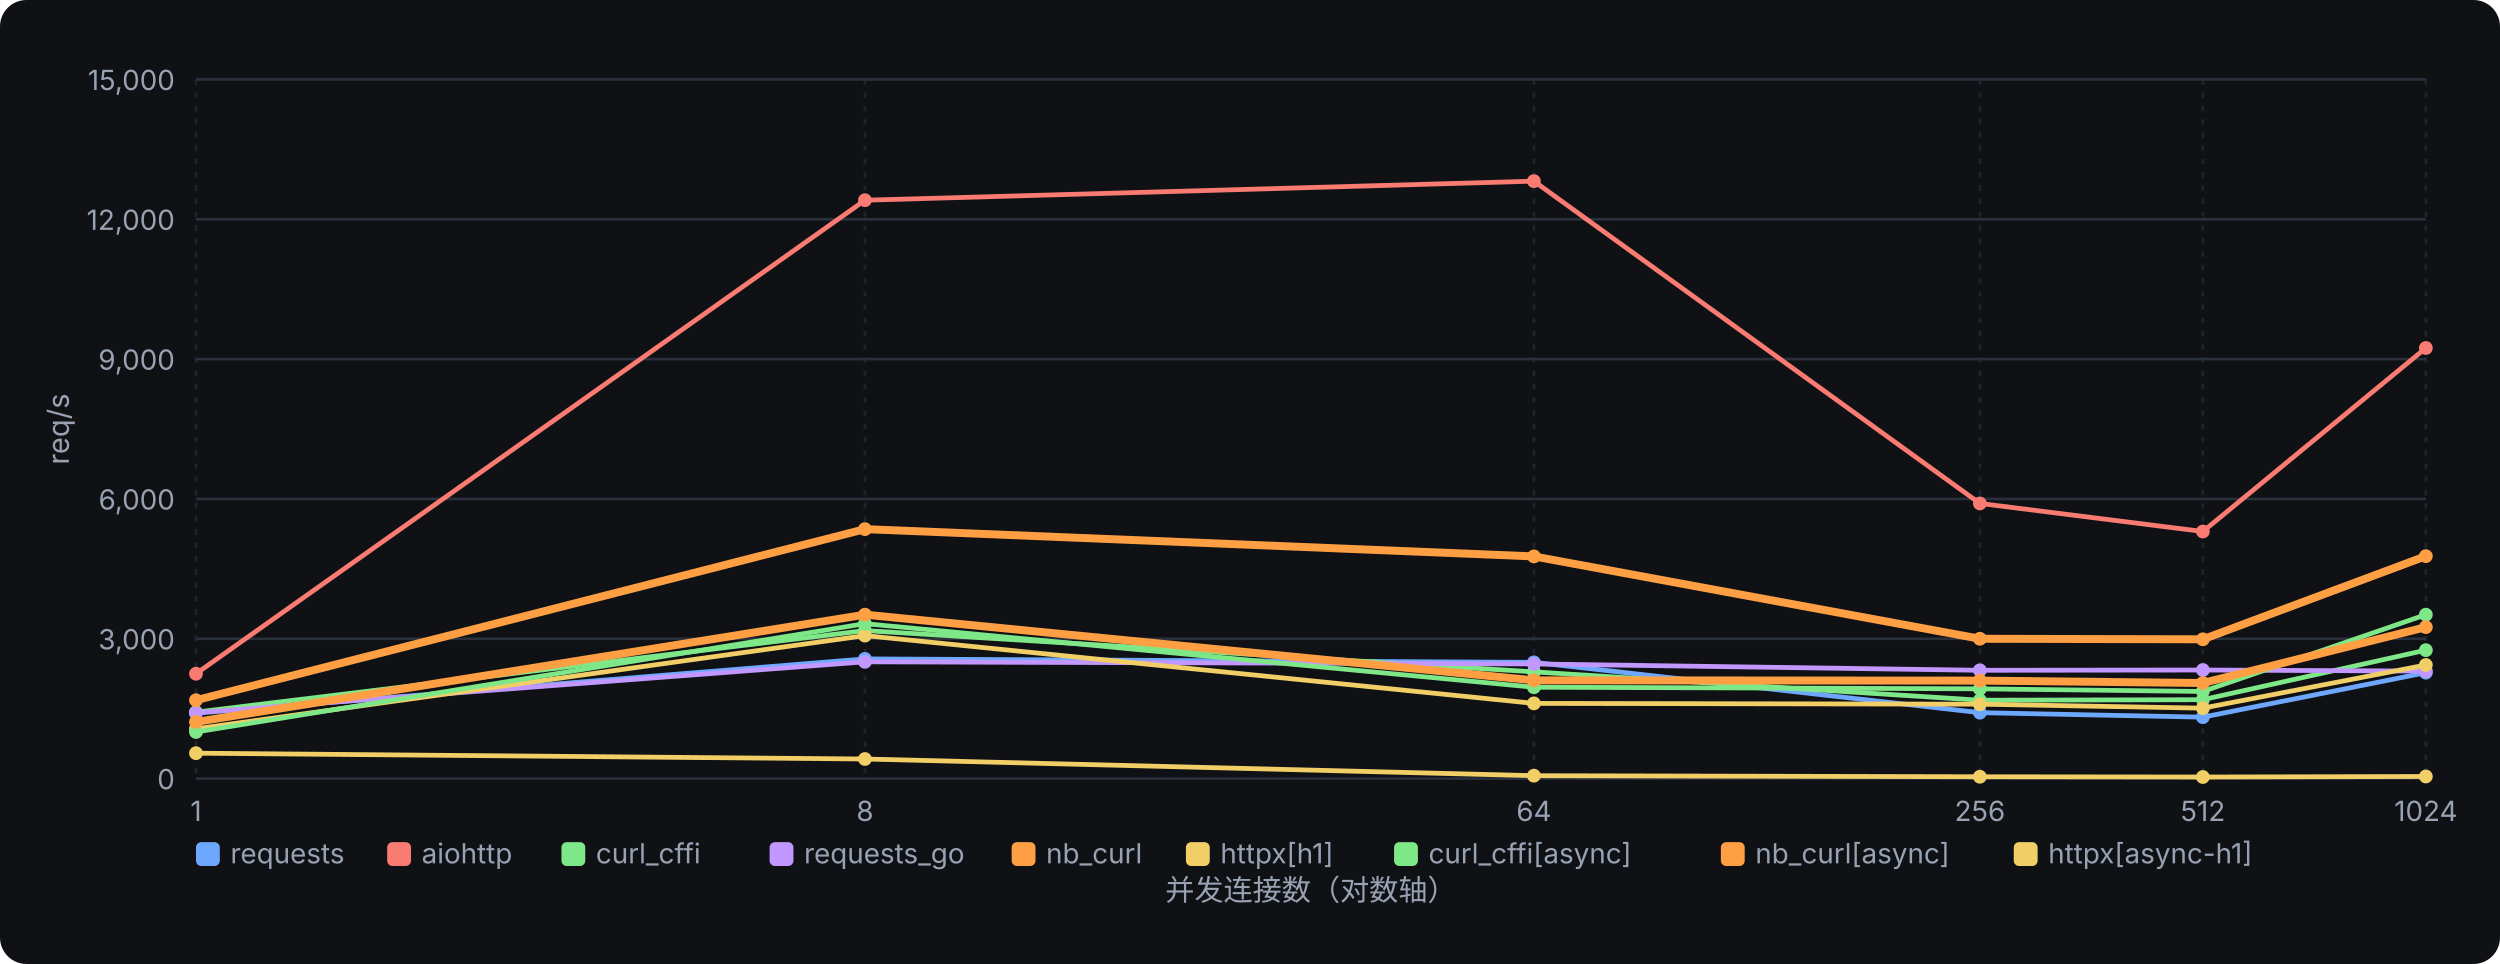
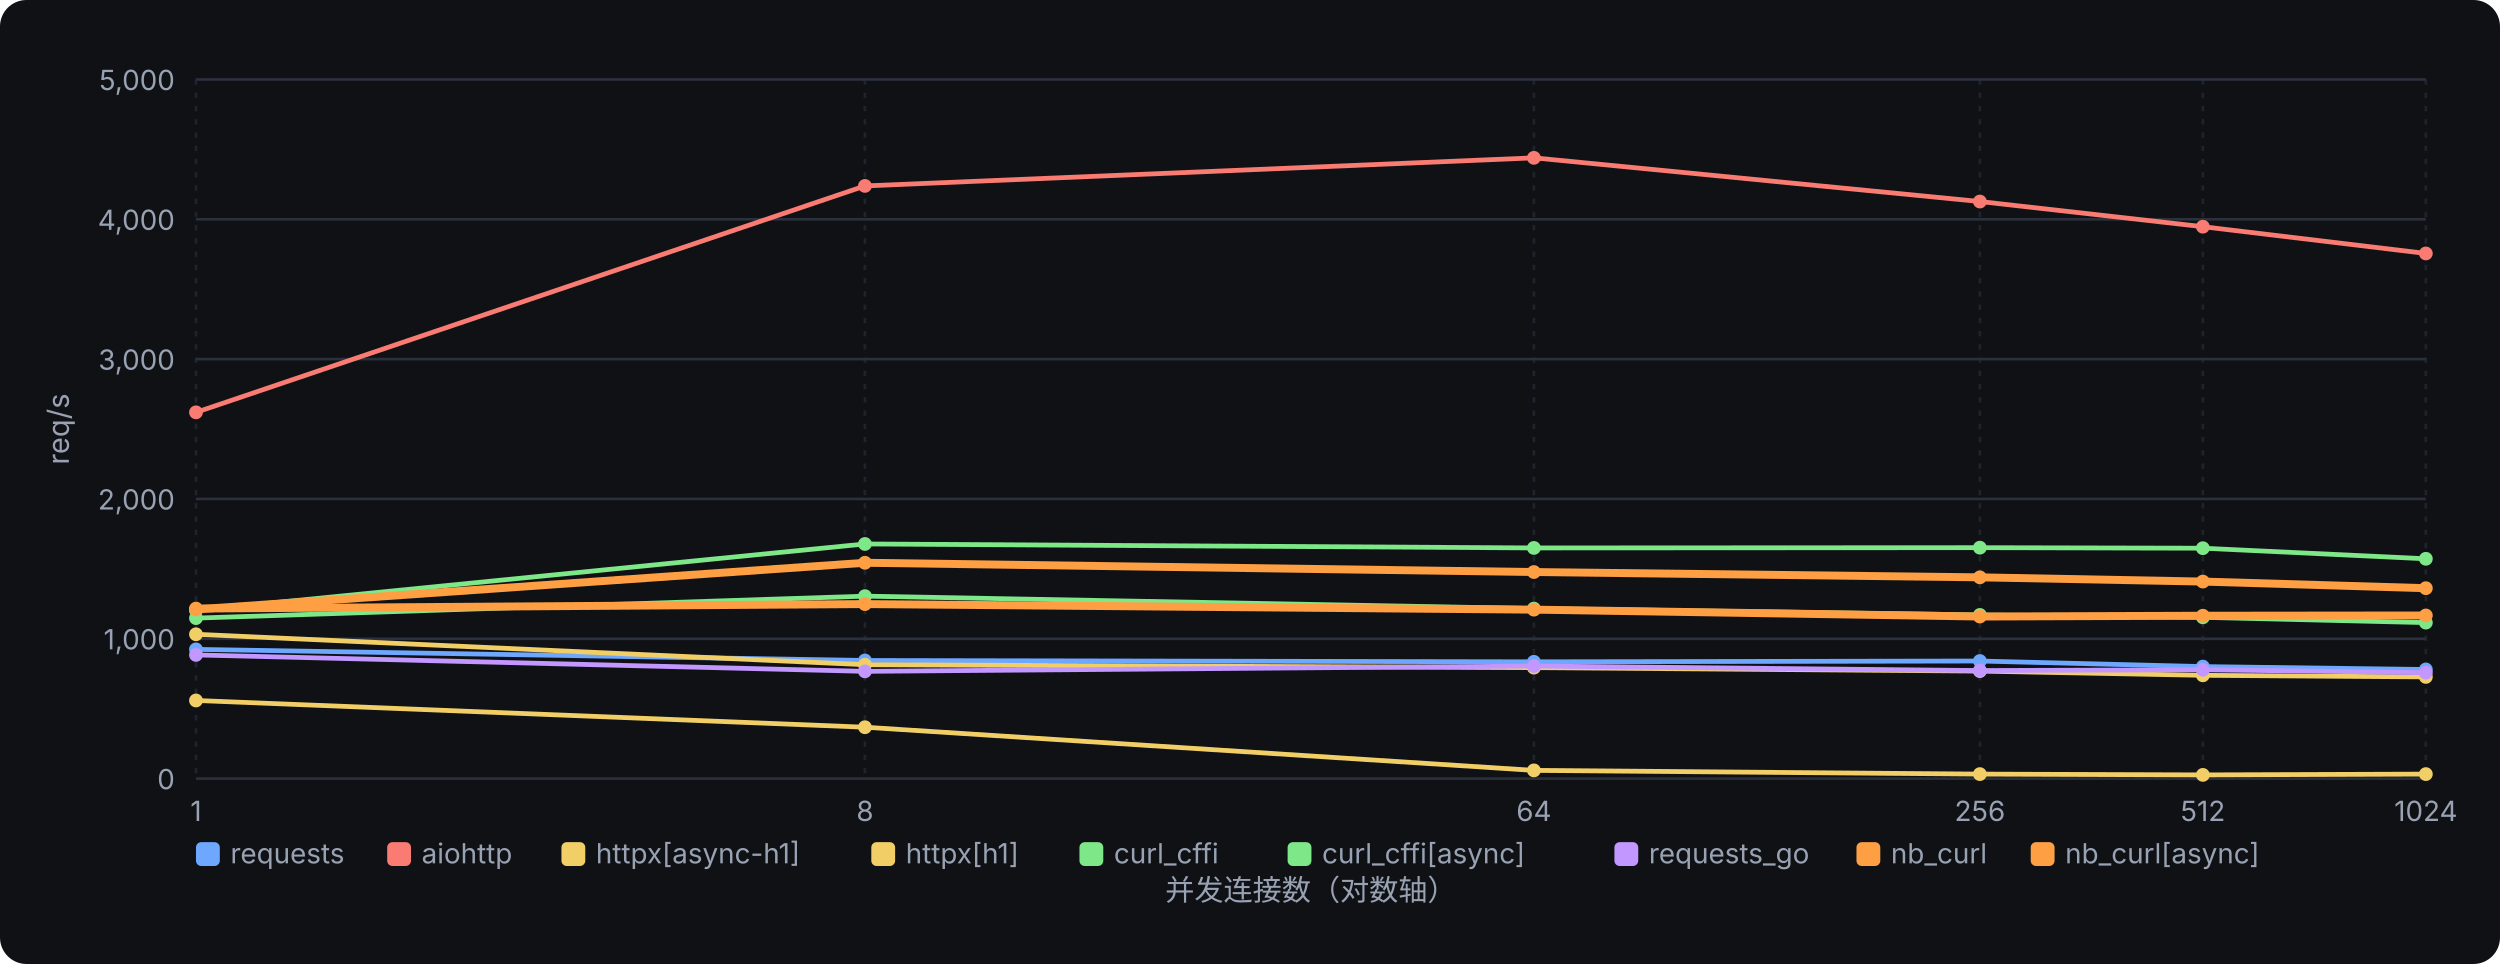
<svg xmlns="http://www.w3.org/2000/svg" viewBox="-12 -12 944 364" width="944" height="364" role="img" font-family="-apple-system, BlinkMacSystemFont, 'Segoe UI', 'PingFang SC', 'Microsoft YaHei', sans-serif">
  <rect x="-12" y="-12" width="944" height="364" fill="#0f1115" rx="10" />
  <line x1="62" y1="18.0" x2="904" y2="18.0" stroke="#2a303c" />
-   <text x="54" y="22.0" fill="#98a2b3" font-size="10.5" text-anchor="end">15,000</text>
+   <text x="54" y="22.0" fill="#98a2b3" font-size="10.5" text-anchor="end">5,000</text>
  <line x1="62" y1="70.8" x2="904" y2="70.8" stroke="#2a303c" />
-   <text x="54" y="74.8" fill="#98a2b3" font-size="10.5" text-anchor="end">12,000</text>
+   <text x="54" y="74.8" fill="#98a2b3" font-size="10.5" text-anchor="end">4,000</text>
  <line x1="62" y1="123.6" x2="904" y2="123.6" stroke="#2a303c" />
-   <text x="54" y="127.6" fill="#98a2b3" font-size="10.5" text-anchor="end">9,000</text>
+   <text x="54" y="127.6" fill="#98a2b3" font-size="10.5" text-anchor="end">3,000</text>
  <line x1="62" y1="176.4" x2="904" y2="176.4" stroke="#2a303c" />
-   <text x="54" y="180.4" fill="#98a2b3" font-size="10.5" text-anchor="end">6,000</text>
+   <text x="54" y="180.4" fill="#98a2b3" font-size="10.5" text-anchor="end">2,000</text>
  <line x1="62" y1="229.2" x2="904" y2="229.2" stroke="#2a303c" />
-   <text x="54" y="233.2" fill="#98a2b3" font-size="10.5" text-anchor="end">3,000</text>
+   <text x="54" y="233.2" fill="#98a2b3" font-size="10.5" text-anchor="end">1,000</text>
  <line x1="62" y1="282.0" x2="904" y2="282.0" stroke="#2a303c" />
  <text x="54" y="286.0" fill="#98a2b3" font-size="10.5" text-anchor="end">0</text>
  <line x1="62.0" y1="18" x2="62.0" y2="282" stroke="#2a303c" stroke-dasharray="2 3" opacity="0.6" />
  <text x="62.0" y="298" fill="#98a2b3" font-size="10.5" text-anchor="middle">1</text>
  <line x1="314.6" y1="18" x2="314.6" y2="282" stroke="#2a303c" stroke-dasharray="2 3" opacity="0.6" />
  <text x="314.6" y="298" fill="#98a2b3" font-size="10.5" text-anchor="middle">8</text>
  <line x1="567.2" y1="18" x2="567.2" y2="282" stroke="#2a303c" stroke-dasharray="2 3" opacity="0.6" />
  <text x="567.2" y="298" fill="#98a2b3" font-size="10.5" text-anchor="middle">64</text>
  <line x1="735.6" y1="18" x2="735.6" y2="282" stroke="#2a303c" stroke-dasharray="2 3" opacity="0.6" />
  <text x="735.6" y="298" fill="#98a2b3" font-size="10.5" text-anchor="middle">256</text>
  <line x1="819.8" y1="18" x2="819.8" y2="282" stroke="#2a303c" stroke-dasharray="2 3" opacity="0.6" />
  <text x="819.8" y="298" fill="#98a2b3" font-size="10.5" text-anchor="middle">512</text>
  <line x1="904.0" y1="18" x2="904.0" y2="282" stroke="#2a303c" stroke-dasharray="2 3" opacity="0.6" />
  <text x="904.0" y="298" fill="#98a2b3" font-size="10.5" text-anchor="middle">1024</text>
  <text x="483" y="328" fill="#98a2b3" font-size="11" text-anchor="middle">并发连接数（对数轴）</text>
  <text x="14" y="150" fill="#98a2b3" font-size="11" text-anchor="middle" transform="rotate(-90 14 150)">req/s</text>
-   <path d="M62.0 257.3 L314.6 236.8 L567.2 238.1 L735.6 257.1 L819.8 258.8 L904.0 242.0" fill="none" stroke="#6ea8fe" stroke-width="1.8" stroke-linejoin="round" stroke-linecap="round" />
-   <circle cx="62.0" cy="257.3" r="2.6" fill="#6ea8fe" />
-   <circle cx="314.6" cy="236.8" r="2.6" fill="#6ea8fe" />
-   <circle cx="567.2" cy="238.1" r="2.6" fill="#6ea8fe" />
-   <circle cx="735.6" cy="257.1" r="2.6" fill="#6ea8fe" />
-   <circle cx="819.8" cy="258.8" r="2.6" fill="#6ea8fe" />
-   <circle cx="904.0" cy="242.0" r="2.6" fill="#6ea8fe" />
-   <path d="M62.0 242.4 L314.6 63.6 L567.2 56.4 L735.6 178.1 L819.8 188.7 L904.0 119.4" fill="none" stroke="#f97b72" stroke-width="1.8" stroke-linejoin="round" stroke-linecap="round" />
-   <circle cx="62.0" cy="242.4" r="2.6" fill="#f97b72" />
-   <circle cx="314.6" cy="63.6" r="2.6" fill="#f97b72" />
-   <circle cx="567.2" cy="56.4" r="2.6" fill="#f97b72" />
-   <circle cx="735.6" cy="178.1" r="2.6" fill="#f97b72" />
-   <circle cx="819.8" cy="188.7" r="2.6" fill="#f97b72" />
-   <circle cx="904.0" cy="119.4" r="2.6" fill="#f97b72" />
-   <path d="M62.0 256.9 L314.6 226.1 L567.2 241.7 L735.6 252.4 L819.8 252.2 L904.0 233.5" fill="none" stroke="#7ee787" stroke-width="1.8" stroke-linejoin="round" stroke-linecap="round" />
-   <circle cx="62.0" cy="256.9" r="2.6" fill="#7ee787" />
-   <circle cx="314.6" cy="226.1" r="2.6" fill="#7ee787" />
-   <circle cx="567.2" cy="241.7" r="2.6" fill="#7ee787" />
-   <circle cx="735.6" cy="252.4" r="2.6" fill="#7ee787" />
-   <circle cx="819.8" cy="252.2" r="2.6" fill="#7ee787" />
-   <circle cx="904.0" cy="233.5" r="2.6" fill="#7ee787" />
-   <path d="M62.0 257.1 L314.6 237.9 L567.2 238.7 L735.6 241.1 L819.8 241.0 L904.0 241.4" fill="none" stroke="#c297ff" stroke-width="1.8" stroke-linejoin="round" stroke-linecap="round" />
-   <circle cx="62.0" cy="257.1" r="2.6" fill="#c297ff" />
-   <circle cx="314.6" cy="237.9" r="2.6" fill="#c297ff" />
-   <circle cx="567.2" cy="238.7" r="2.6" fill="#c297ff" />
-   <circle cx="735.6" cy="241.1" r="2.6" fill="#c297ff" />
-   <circle cx="819.8" cy="241.0" r="2.6" fill="#c297ff" />
-   <circle cx="904.0" cy="241.4" r="2.6" fill="#c297ff" />
-   <path d="M62.0 252.4 L314.6 187.8 L567.2 198.1 L735.6 229.2 L819.8 229.4 L904.0 198.0" fill="none" stroke="#ff9f43" stroke-width="3.0" stroke-linejoin="round" stroke-linecap="round" />
-   <circle cx="62.0" cy="252.4" r="2.6" fill="#ff9f43" />
-   <circle cx="314.6" cy="187.8" r="2.6" fill="#ff9f43" />
-   <circle cx="567.2" cy="198.1" r="2.6" fill="#ff9f43" />
-   <circle cx="735.6" cy="229.2" r="2.6" fill="#ff9f43" />
-   <circle cx="819.8" cy="229.4" r="2.6" fill="#ff9f43" />
-   <circle cx="904.0" cy="198.0" r="2.6" fill="#ff9f43" />
-   <path d="M62.0 263.2 L314.6 228.0 L567.2 253.6 L735.6 253.9 L819.8 255.4 L904.0 239.1" fill="none" stroke="#f2cf66" stroke-width="1.8" stroke-linejoin="round" stroke-linecap="round" />
-   <circle cx="62.0" cy="263.2" r="2.6" fill="#f2cf66" />
-   <circle cx="314.6" cy="228.0" r="2.6" fill="#f2cf66" />
-   <circle cx="567.2" cy="253.6" r="2.6" fill="#f2cf66" />
-   <circle cx="735.6" cy="253.9" r="2.6" fill="#f2cf66" />
-   <circle cx="819.8" cy="255.4" r="2.6" fill="#f2cf66" />
-   <circle cx="904.0" cy="239.1" r="2.6" fill="#f2cf66" />
-   <path d="M62.0 264.4 L314.6 223.5 L567.2 247.5 L735.6 248.1 L819.8 249.1 L904.0 220.1" fill="none" stroke="#7ee787" stroke-width="1.8" stroke-linejoin="round" stroke-linecap="round" />
-   <circle cx="62.0" cy="264.4" r="2.6" fill="#7ee787" />
-   <circle cx="314.6" cy="223.5" r="2.6" fill="#7ee787" />
-   <circle cx="567.2" cy="247.5" r="2.6" fill="#7ee787" />
-   <circle cx="735.6" cy="248.1" r="2.6" fill="#7ee787" />
-   <circle cx="819.8" cy="249.1" r="2.6" fill="#7ee787" />
-   <circle cx="904.0" cy="220.1" r="2.6" fill="#7ee787" />
-   <path d="M62.0 260.6 L314.6 220.1 L567.2 244.9 L735.6 245.0 L819.8 245.9 L904.0 224.8" fill="none" stroke="#ff9f43" stroke-width="3.0" stroke-linejoin="round" stroke-linecap="round" />
-   <circle cx="62.0" cy="260.6" r="2.6" fill="#ff9f43" />
-   <circle cx="314.6" cy="220.1" r="2.6" fill="#ff9f43" />
-   <circle cx="567.2" cy="244.9" r="2.6" fill="#ff9f43" />
-   <circle cx="735.6" cy="245.0" r="2.6" fill="#ff9f43" />
-   <circle cx="819.8" cy="245.9" r="2.6" fill="#ff9f43" />
-   <circle cx="904.0" cy="224.8" r="2.6" fill="#ff9f43" />
-   <path d="M62.0 272.4 L314.6 274.6 L567.2 280.9 L735.6 281.3 L819.8 281.4 L904.0 281.2" fill="none" stroke="#f2cf66" stroke-width="1.8" stroke-linejoin="round" stroke-linecap="round" />
-   <circle cx="62.0" cy="272.4" r="2.6" fill="#f2cf66" />
-   <circle cx="314.6" cy="274.6" r="2.6" fill="#f2cf66" />
-   <circle cx="567.2" cy="280.9" r="2.6" fill="#f2cf66" />
-   <circle cx="735.6" cy="281.3" r="2.6" fill="#f2cf66" />
-   <circle cx="819.8" cy="281.4" r="2.6" fill="#f2cf66" />
-   <circle cx="904.0" cy="281.2" r="2.6" fill="#f2cf66" />
+   <path d="M62.0 233.2 L314.6 237.4 L567.2 237.9 L735.6 237.6 L819.8 239.7 L904.0 240.8" fill="none" stroke="#6ea8fe" stroke-width="1.8" stroke-linejoin="round" stroke-linecap="round" />
+   <circle cx="62.0" cy="233.2" r="2.6" fill="#6ea8fe" />
+   <circle cx="314.6" cy="237.4" r="2.6" fill="#6ea8fe" />
+   <circle cx="567.2" cy="237.9" r="2.6" fill="#6ea8fe" />
+   <circle cx="735.6" cy="237.6" r="2.6" fill="#6ea8fe" />
+   <circle cx="819.8" cy="239.7" r="2.6" fill="#6ea8fe" />
+   <circle cx="904.0" cy="240.8" r="2.6" fill="#6ea8fe" />
+   <path d="M62.0 143.7 L314.6 58.2 L567.2 47.6 L735.6 64.1 L819.8 73.6 L904.0 83.7" fill="none" stroke="#f97b72" stroke-width="1.8" stroke-linejoin="round" stroke-linecap="round" />
+   <circle cx="62.0" cy="143.7" r="2.6" fill="#f97b72" />
+   <circle cx="314.6" cy="58.2" r="2.6" fill="#f97b72" />
+   <circle cx="567.2" cy="47.6" r="2.6" fill="#f97b72" />
+   <circle cx="735.6" cy="64.1" r="2.6" fill="#f97b72" />
+   <circle cx="819.8" cy="73.6" r="2.6" fill="#f97b72" />
+   <circle cx="904.0" cy="83.7" r="2.6" fill="#f97b72" />
+   <path d="M62.0 252.5 L314.6 262.6 L567.2 278.9 L735.6 280.3 L819.8 280.6 L904.0 280.3" fill="none" stroke="#f2cf66" stroke-width="1.8" stroke-linejoin="round" stroke-linecap="round" />
+   <circle cx="62.0" cy="252.5" r="2.6" fill="#f2cf66" />
+   <circle cx="314.6" cy="262.6" r="2.6" fill="#f2cf66" />
+   <circle cx="567.2" cy="278.9" r="2.6" fill="#f2cf66" />
+   <circle cx="735.6" cy="280.3" r="2.6" fill="#f2cf66" />
+   <circle cx="819.8" cy="280.6" r="2.6" fill="#f2cf66" />
+   <circle cx="904.0" cy="280.3" r="2.6" fill="#f2cf66" />
+   <path d="M62.0 227.5 L314.6 239.0 L567.2 240.1 L735.6 241.4 L819.8 243.0 L904.0 243.6" fill="none" stroke="#f2cf66" stroke-width="1.8" stroke-linejoin="round" stroke-linecap="round" />
+   <circle cx="62.0" cy="227.5" r="2.6" fill="#f2cf66" />
+   <circle cx="314.6" cy="239.0" r="2.6" fill="#f2cf66" />
+   <circle cx="567.2" cy="240.1" r="2.6" fill="#f2cf66" />
+   <circle cx="735.6" cy="241.4" r="2.6" fill="#f2cf66" />
+   <circle cx="819.8" cy="243.0" r="2.6" fill="#f2cf66" />
+   <circle cx="904.0" cy="243.6" r="2.6" fill="#f2cf66" />
+   <path d="M62.0 221.4 L314.6 213.1 L567.2 217.8 L735.6 220.2 L819.8 221.1 L904.0 223.1" fill="none" stroke="#7ee787" stroke-width="1.8" stroke-linejoin="round" stroke-linecap="round" />
+   <circle cx="62.0" cy="221.4" r="2.6" fill="#7ee787" />
+   <circle cx="314.6" cy="213.1" r="2.6" fill="#7ee787" />
+   <circle cx="567.2" cy="217.8" r="2.6" fill="#7ee787" />
+   <circle cx="735.6" cy="220.2" r="2.6" fill="#7ee787" />
+   <circle cx="819.8" cy="221.1" r="2.6" fill="#7ee787" />
+   <circle cx="904.0" cy="223.1" r="2.6" fill="#7ee787" />
+   <path d="M62.0 218.5 L314.6 193.4 L567.2 194.9 L735.6 194.8 L819.8 195.0 L904.0 199.0" fill="none" stroke="#7ee787" stroke-width="1.8" stroke-linejoin="round" stroke-linecap="round" />
+   <circle cx="62.0" cy="218.5" r="2.6" fill="#7ee787" />
+   <circle cx="314.6" cy="193.4" r="2.6" fill="#7ee787" />
+   <circle cx="567.2" cy="194.9" r="2.6" fill="#7ee787" />
+   <circle cx="735.6" cy="194.8" r="2.6" fill="#7ee787" />
+   <circle cx="819.8" cy="195.0" r="2.6" fill="#7ee787" />
+   <circle cx="904.0" cy="199.0" r="2.6" fill="#7ee787" />
+   <path d="M62.0 235.3 L314.6 241.5 L567.2 239.5 L735.6 241.2 L819.8 240.9 L904.0 242.0" fill="none" stroke="#c297ff" stroke-width="1.8" stroke-linejoin="round" stroke-linecap="round" />
+   <circle cx="62.0" cy="235.3" r="2.6" fill="#c297ff" />
+   <circle cx="314.6" cy="241.5" r="2.6" fill="#c297ff" />
+   <circle cx="567.2" cy="239.5" r="2.6" fill="#c297ff" />
+   <circle cx="735.6" cy="241.2" r="2.6" fill="#c297ff" />
+   <circle cx="819.8" cy="240.9" r="2.6" fill="#c297ff" />
+   <circle cx="904.0" cy="242.0" r="2.6" fill="#c297ff" />
+   <path d="M62.0 218.1 L314.6 200.5 L567.2 204.0 L735.6 206.0 L819.8 207.6 L904.0 210.1" fill="none" stroke="#ff9f43" stroke-width="3.0" stroke-linejoin="round" stroke-linecap="round" />
+   <circle cx="62.0" cy="218.1" r="2.6" fill="#ff9f43" />
+   <circle cx="314.6" cy="200.5" r="2.6" fill="#ff9f43" />
+   <circle cx="567.2" cy="204.0" r="2.6" fill="#ff9f43" />
+   <circle cx="735.6" cy="206.0" r="2.6" fill="#ff9f43" />
+   <circle cx="819.8" cy="207.6" r="2.6" fill="#ff9f43" />
+   <circle cx="904.0" cy="210.1" r="2.6" fill="#ff9f43" />
+   <path d="M62.0 217.8 L314.6 216.1 L567.2 218.2 L735.6 220.8 L819.8 220.5 L904.0 220.4" fill="none" stroke="#ff9f43" stroke-width="3.0" stroke-linejoin="round" stroke-linecap="round" />
+   <circle cx="62.0" cy="217.8" r="2.6" fill="#ff9f43" />
+   <circle cx="314.6" cy="216.1" r="2.6" fill="#ff9f43" />
+   <circle cx="567.2" cy="218.2" r="2.6" fill="#ff9f43" />
+   <circle cx="735.6" cy="220.8" r="2.6" fill="#ff9f43" />
+   <circle cx="819.8" cy="220.5" r="2.6" fill="#ff9f43" />
+   <circle cx="904.0" cy="220.4" r="2.6" fill="#ff9f43" />
  <rect x="62" y="306" width="9" height="9" fill="#6ea8fe" rx="2" />
  <text x="75" y="314" fill="#98a2b3" font-size="10.5">requests</text>
  <rect x="134.2" y="306" width="9" height="9" fill="#f97b72" rx="2" />
  <text x="147.2" y="314" fill="#98a2b3" font-size="10.5">aiohttp</text>
-   <rect x="200.0" y="306" width="9" height="9" fill="#7ee787" rx="2" />
-   <text x="213.0" y="314" fill="#98a2b3" font-size="10.5">curl_cffi</text>
-   <rect x="278.6" y="306" width="9" height="9" fill="#c297ff" rx="2" />
-   <text x="291.6" y="314" fill="#98a2b3" font-size="10.5">requests_go</text>
-   <rect x="370.0" y="306" width="9" height="9" fill="#ff9f43" rx="2" />
-   <text x="383.0" y="314" fill="#98a2b3" font-size="10.5">nb_curl</text>
-   <rect x="435.8" y="306" width="9" height="9" fill="#f2cf66" rx="2" />
-   <text x="448.8" y="314" fill="#98a2b3" font-size="10.5">httpx[h1]</text>
-   <rect x="514.4" y="306" width="9" height="9" fill="#7ee787" rx="2" />
-   <text x="527.4" y="314" fill="#98a2b3" font-size="10.5">curl_cffi[async]</text>
-   <rect x="637.8" y="306" width="9" height="9" fill="#ff9f43" rx="2" />
-   <text x="650.8" y="314" fill="#98a2b3" font-size="10.5">nb_curl[async]</text>
-   <rect x="748.4" y="306" width="9" height="9" fill="#f2cf66" rx="2" />
-   <text x="761.4" y="314" fill="#98a2b3" font-size="10.5">httpx[async-h1]</text>
+   <rect x="200.0" y="306" width="9" height="9" fill="#f2cf66" rx="2" />
+   <text x="213.0" y="314" fill="#98a2b3" font-size="10.5">httpx[async-h1]</text>
+   <rect x="317.0" y="306" width="9" height="9" fill="#f2cf66" rx="2" />
+   <text x="330.0" y="314" fill="#98a2b3" font-size="10.5">httpx[h1]</text>
+   <rect x="395.6" y="306" width="9" height="9" fill="#7ee787" rx="2" />
+   <text x="408.6" y="314" fill="#98a2b3" font-size="10.5">curl_cffi</text>
+   <rect x="474.2" y="306" width="9" height="9" fill="#7ee787" rx="2" />
+   <text x="487.2" y="314" fill="#98a2b3" font-size="10.5">curl_cffi[async]</text>
+   <rect x="597.6" y="306" width="9" height="9" fill="#c297ff" rx="2" />
+   <text x="610.6" y="314" fill="#98a2b3" font-size="10.5">requests_go</text>
+   <rect x="689.0" y="306" width="9" height="9" fill="#ff9f43" rx="2" />
+   <text x="702.0" y="314" fill="#98a2b3" font-size="10.5">nb_curl</text>
+   <rect x="754.8" y="306" width="9" height="9" fill="#ff9f43" rx="2" />
+   <text x="767.8" y="314" fill="#98a2b3" font-size="10.5">nb_curl[async]</text>
</svg>
